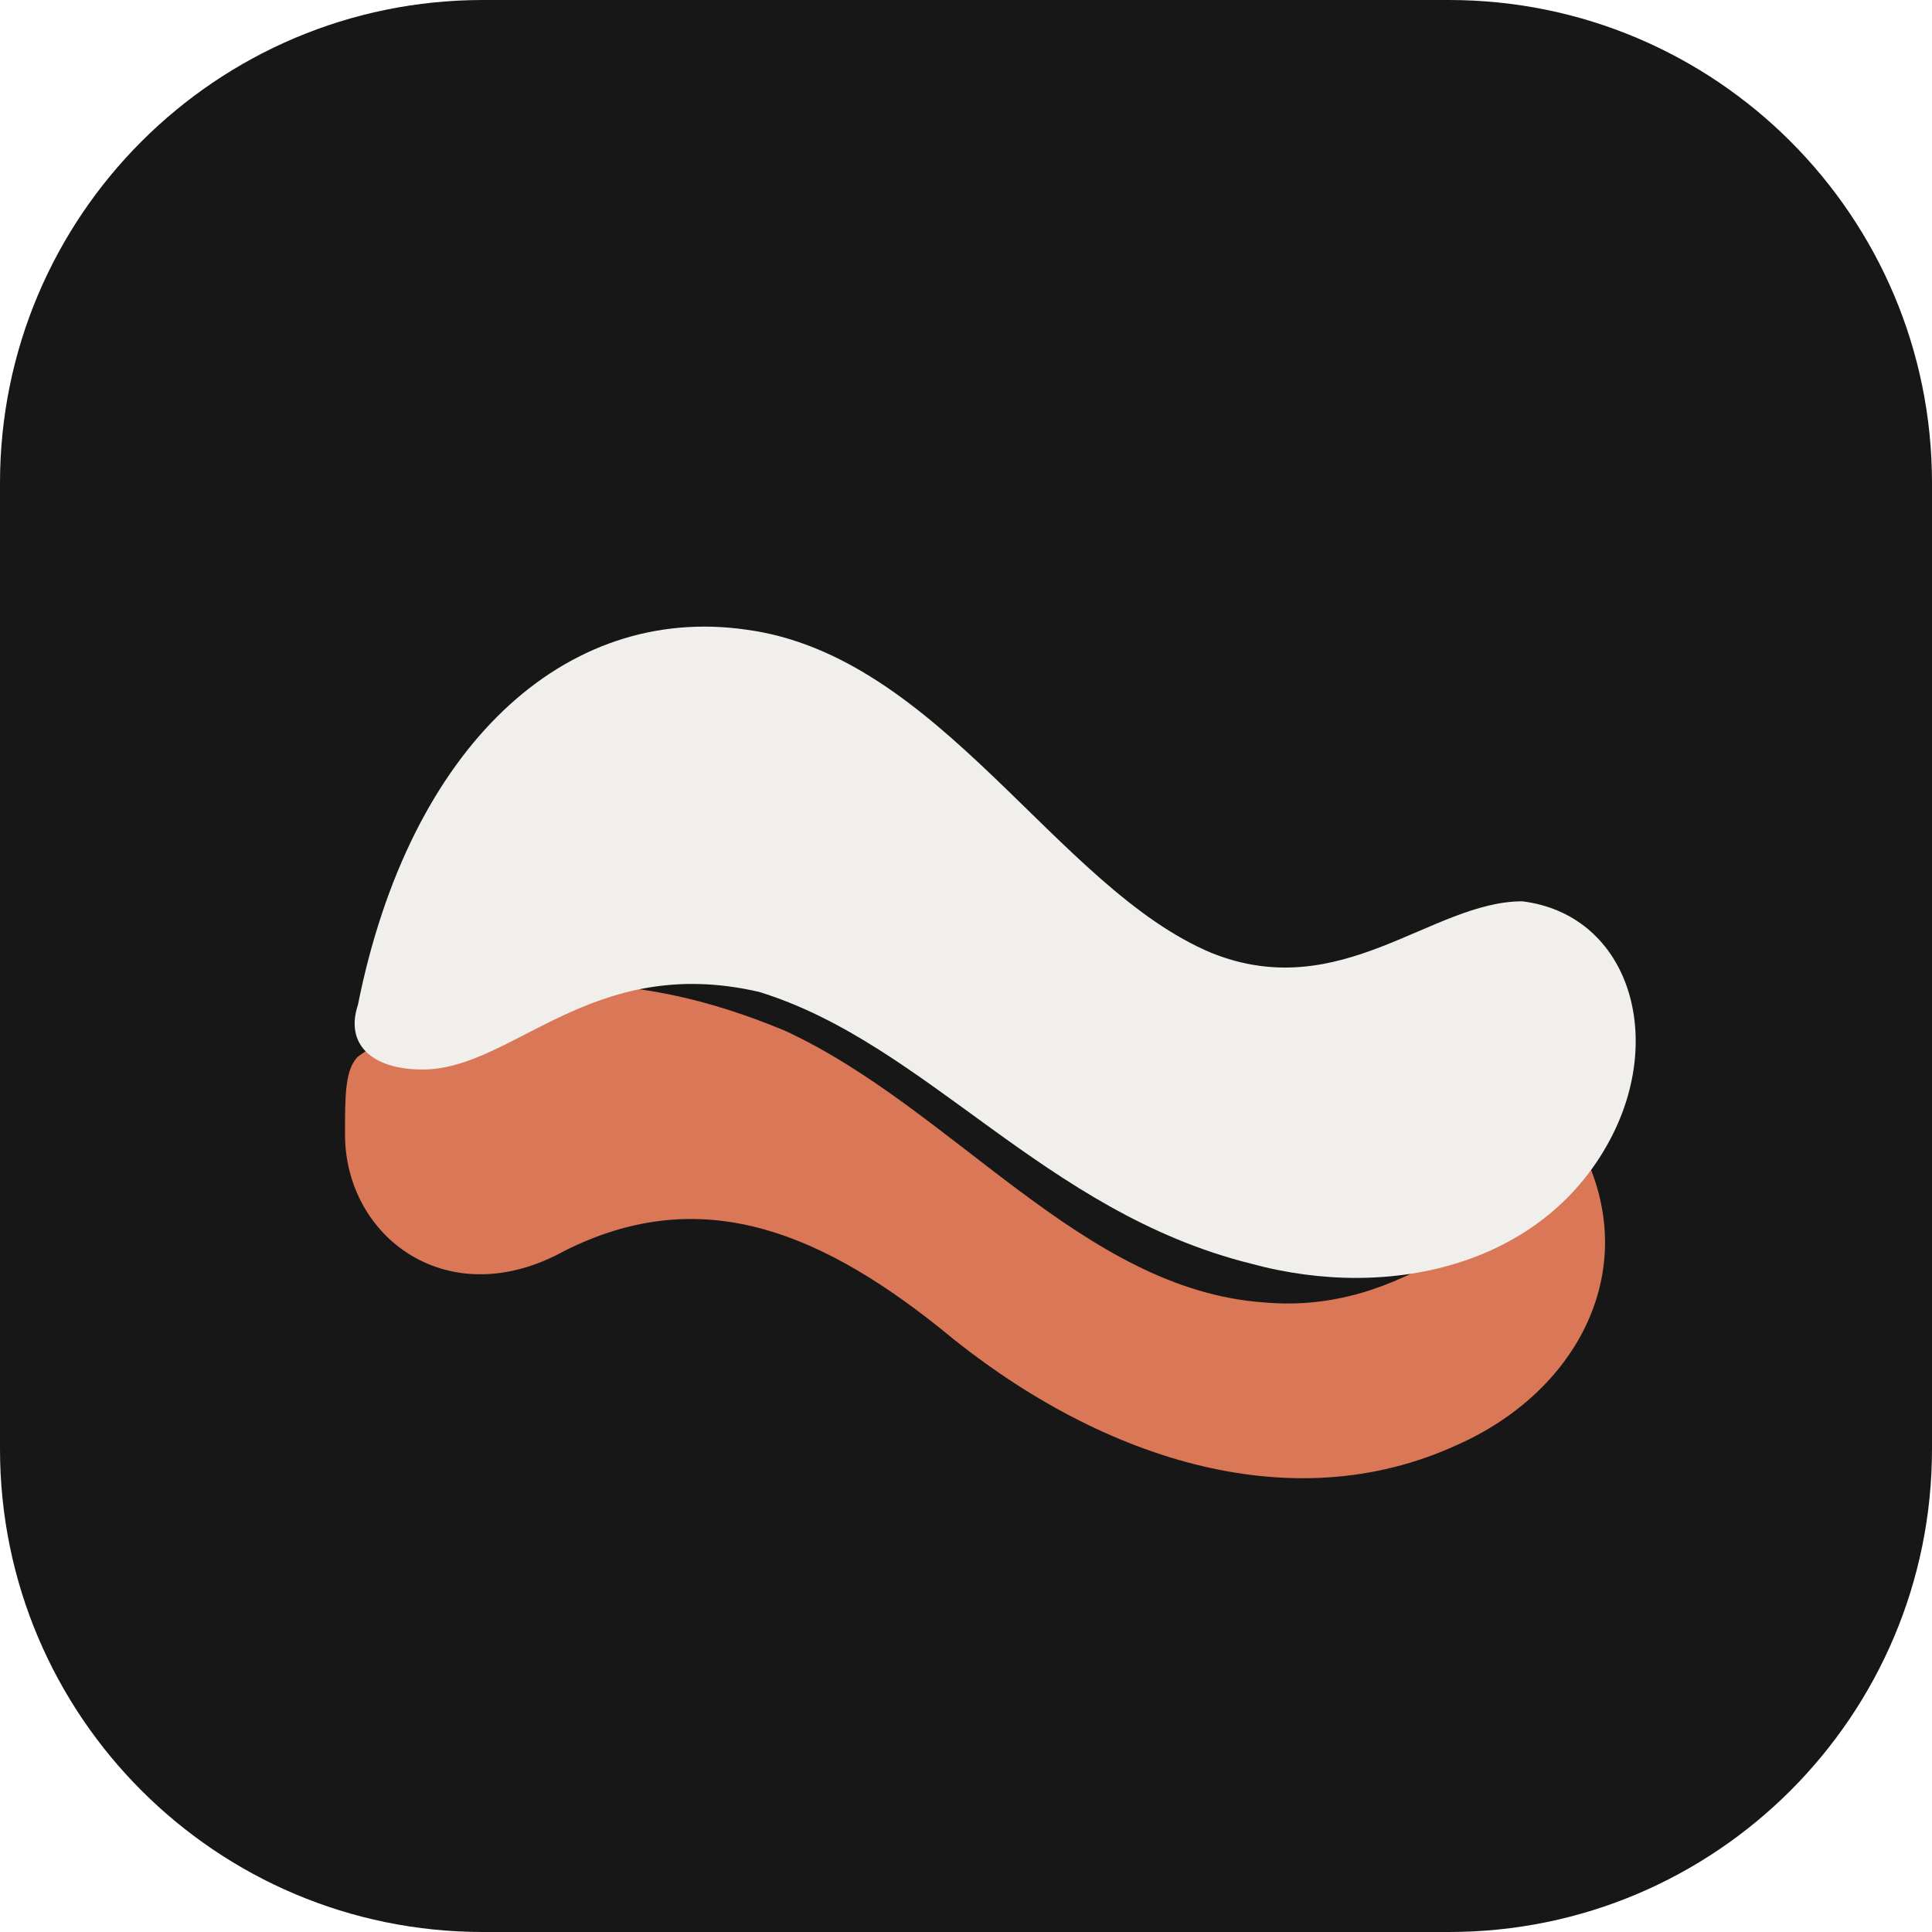
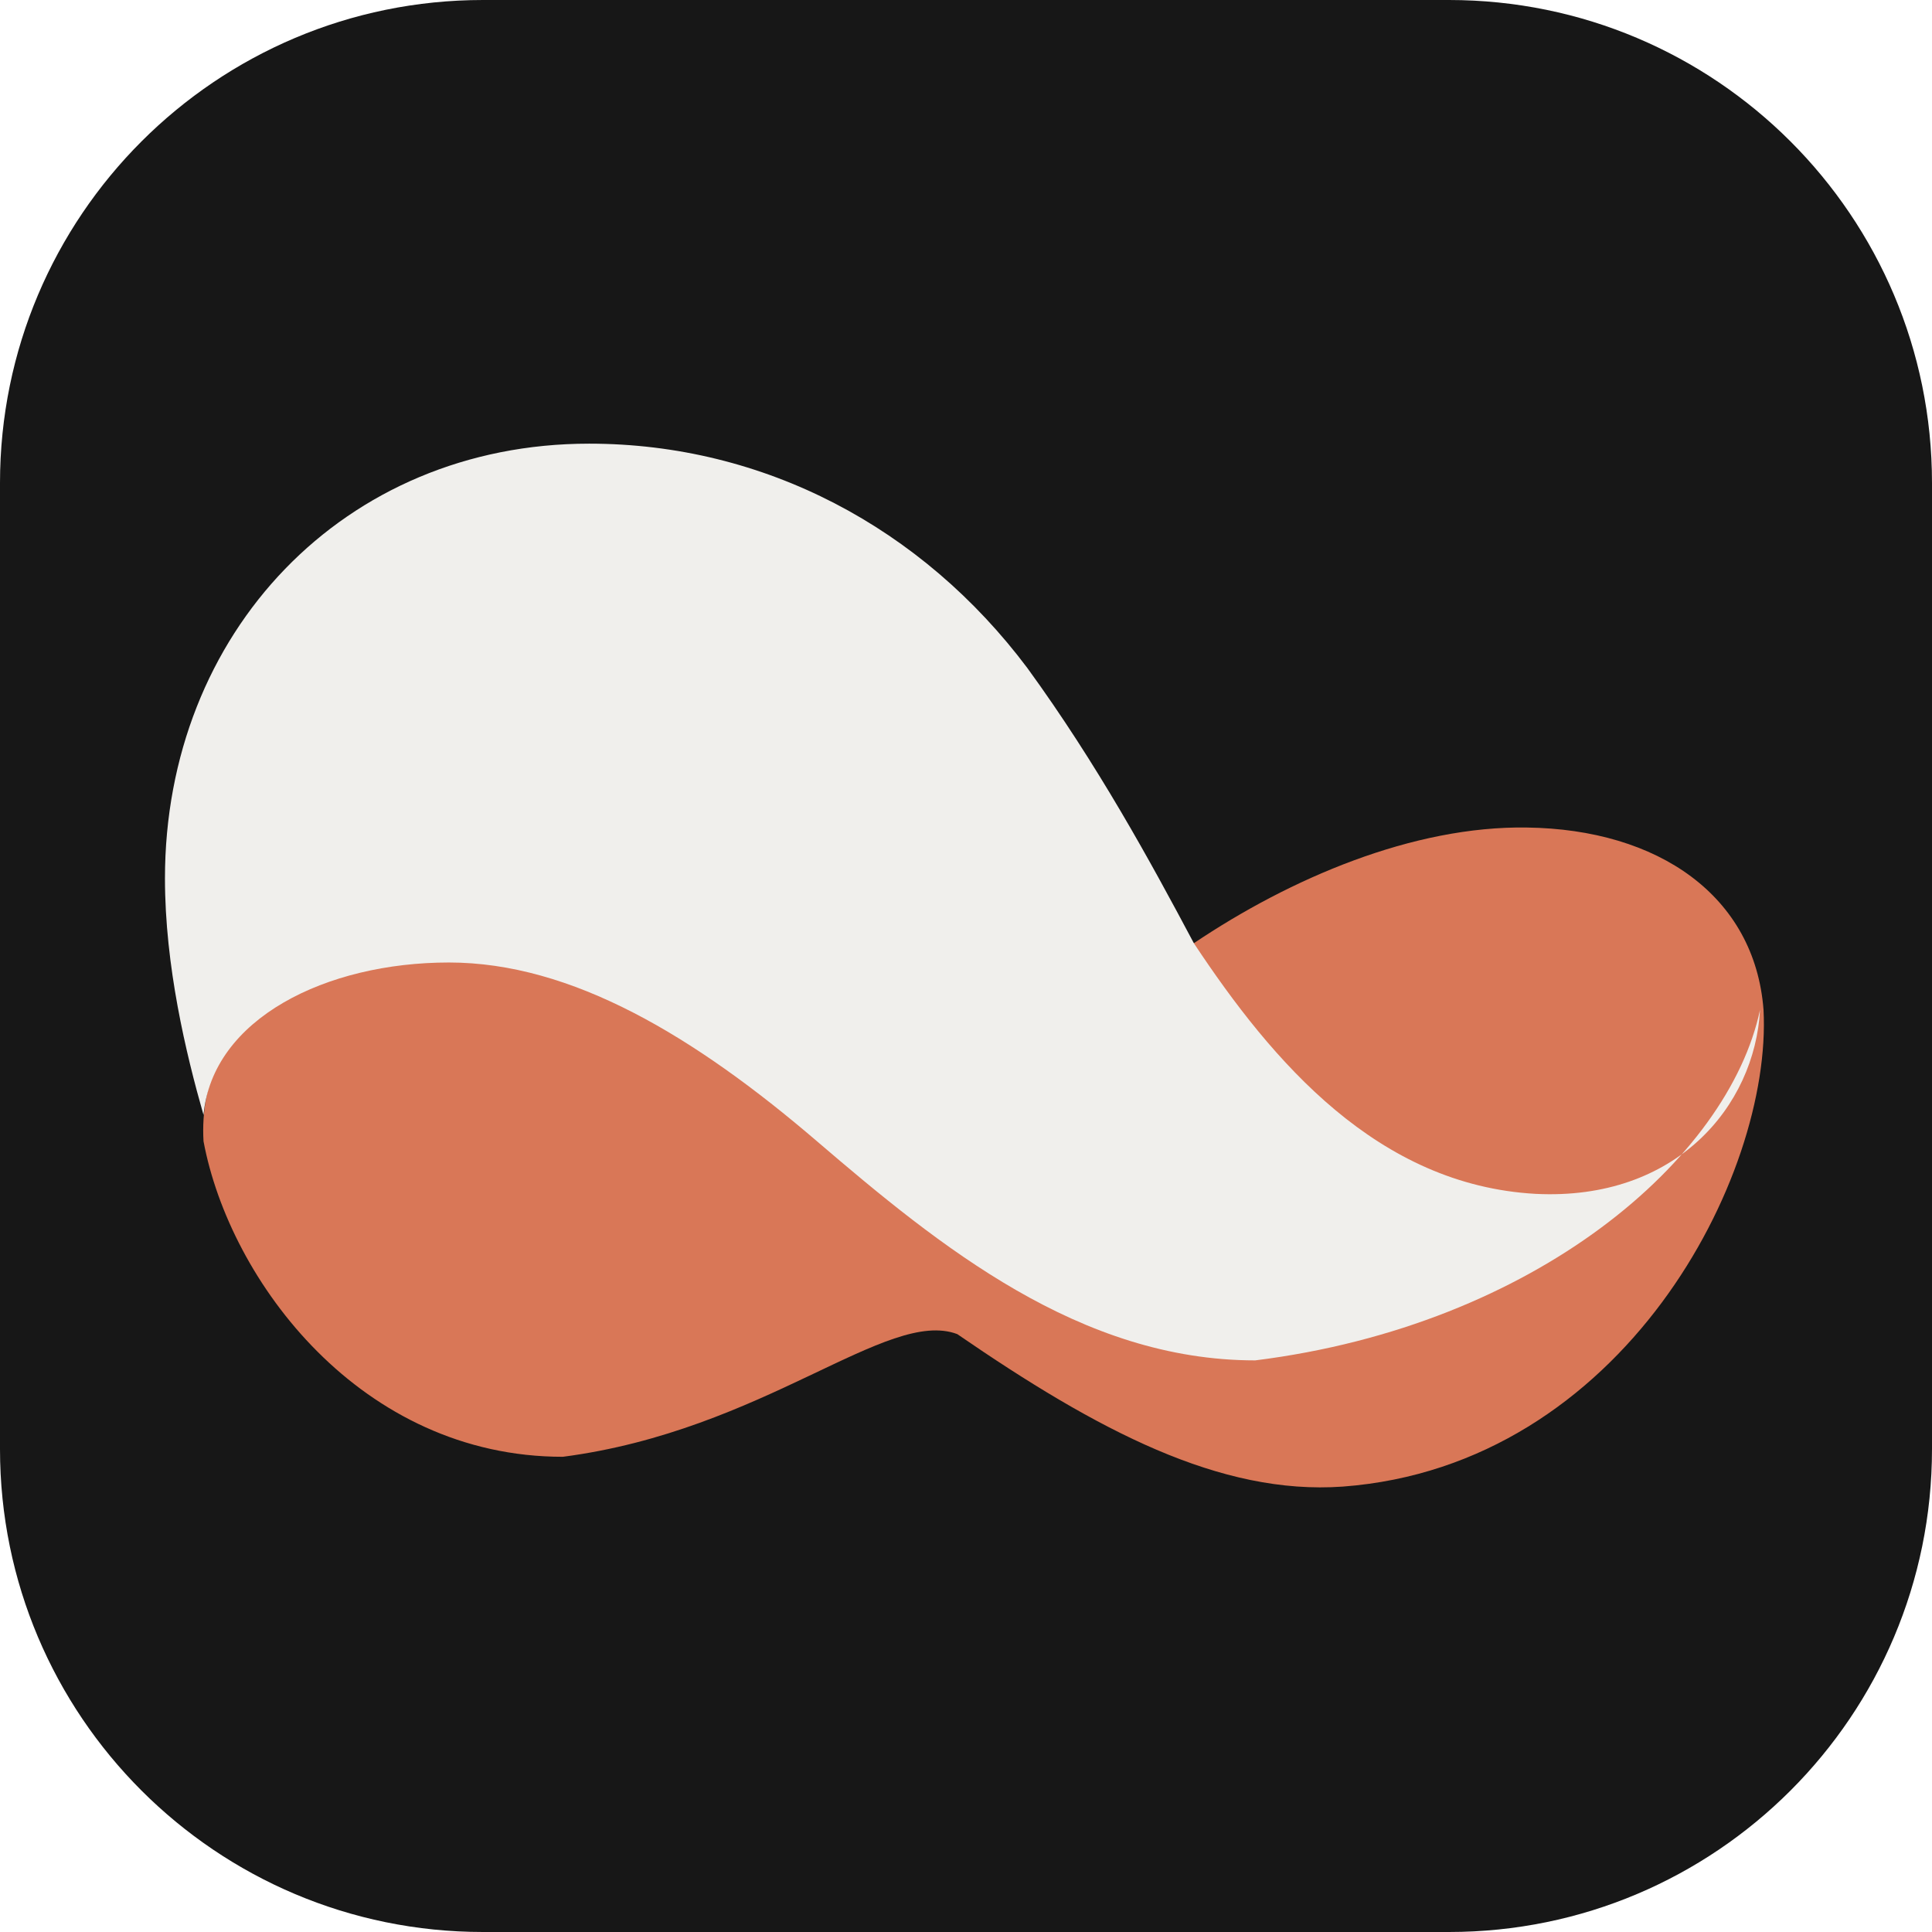
<svg xmlns="http://www.w3.org/2000/svg" viewBox="0 0 64 64">
  <style>
    @media (prefers-color-scheme: light) {
      .bg { fill: #fcfbf9; }
      .body { fill: #2A2823; }
    }
  </style>
  <rect class="bg" width="64" height="64" rx="16" fill="#171717" />
-   <svg x="6" y="14" width="52" height="36" viewBox="0 0 120 84">
-     <path fill="#D97757" d="M13 49 C23 42 34 42 46 47 C59 53 69 67 83 68 C94 69 101 61 108 57 C112 66 107 75 98 79 C85 85 70 80 58 70 C48 62 39 59 29 64 C20 69 12 63 12 55 C12 52 12 50 13 49Z" />
-     <path class="body" fill="#F0EFEC" d="M13 45 C17 25 29 14 43 16 C58 18 67 36 79 41 C89 45 96 37 103 37 C111 38 114 47 110 55 C105 65 93 68 82 65 C66 61 57 48 44 44 C31 41 25 50 18 50 C14 50 12 48 13 45Z" />
+   <svg x="5" y="14" width="54" height="36" viewBox="31 19 93 62">
+     <path fill="#D97757" d="M90.5 48.7 C96 45 103 42 109.5 42.1 C117 42.2 122.5 46 123 52.5 C123.5 62 115 78.5 99 79.7 C92 80.2 85 76.5 77 71 C73 69.5 66 76.5 54.5 78 C43 78 35.5 68 34 60 C33.6 53 40 48.5 48 48.5 L48 40 Z" />
+     <path class="body" fill="#F0EFEC" d="M56 20.2 C66 20.2 75 25 81 33 C85 38.5 88 44 90.5 48.7 C95 55.5 101 62.5 110 63 C118 63.4 122.5 58 122.8 52.5 C121 61 110 70.5 94 72.5 C84 72.5 76 66 69 60 C62 54 55 49.8 48 49.8 C41 49.8 34.5 53 34 58.5 C33 55 31.8 50 31.8 45 C31.8 31 42 20.2 56 20.2Z" />
  </svg>
</svg>
